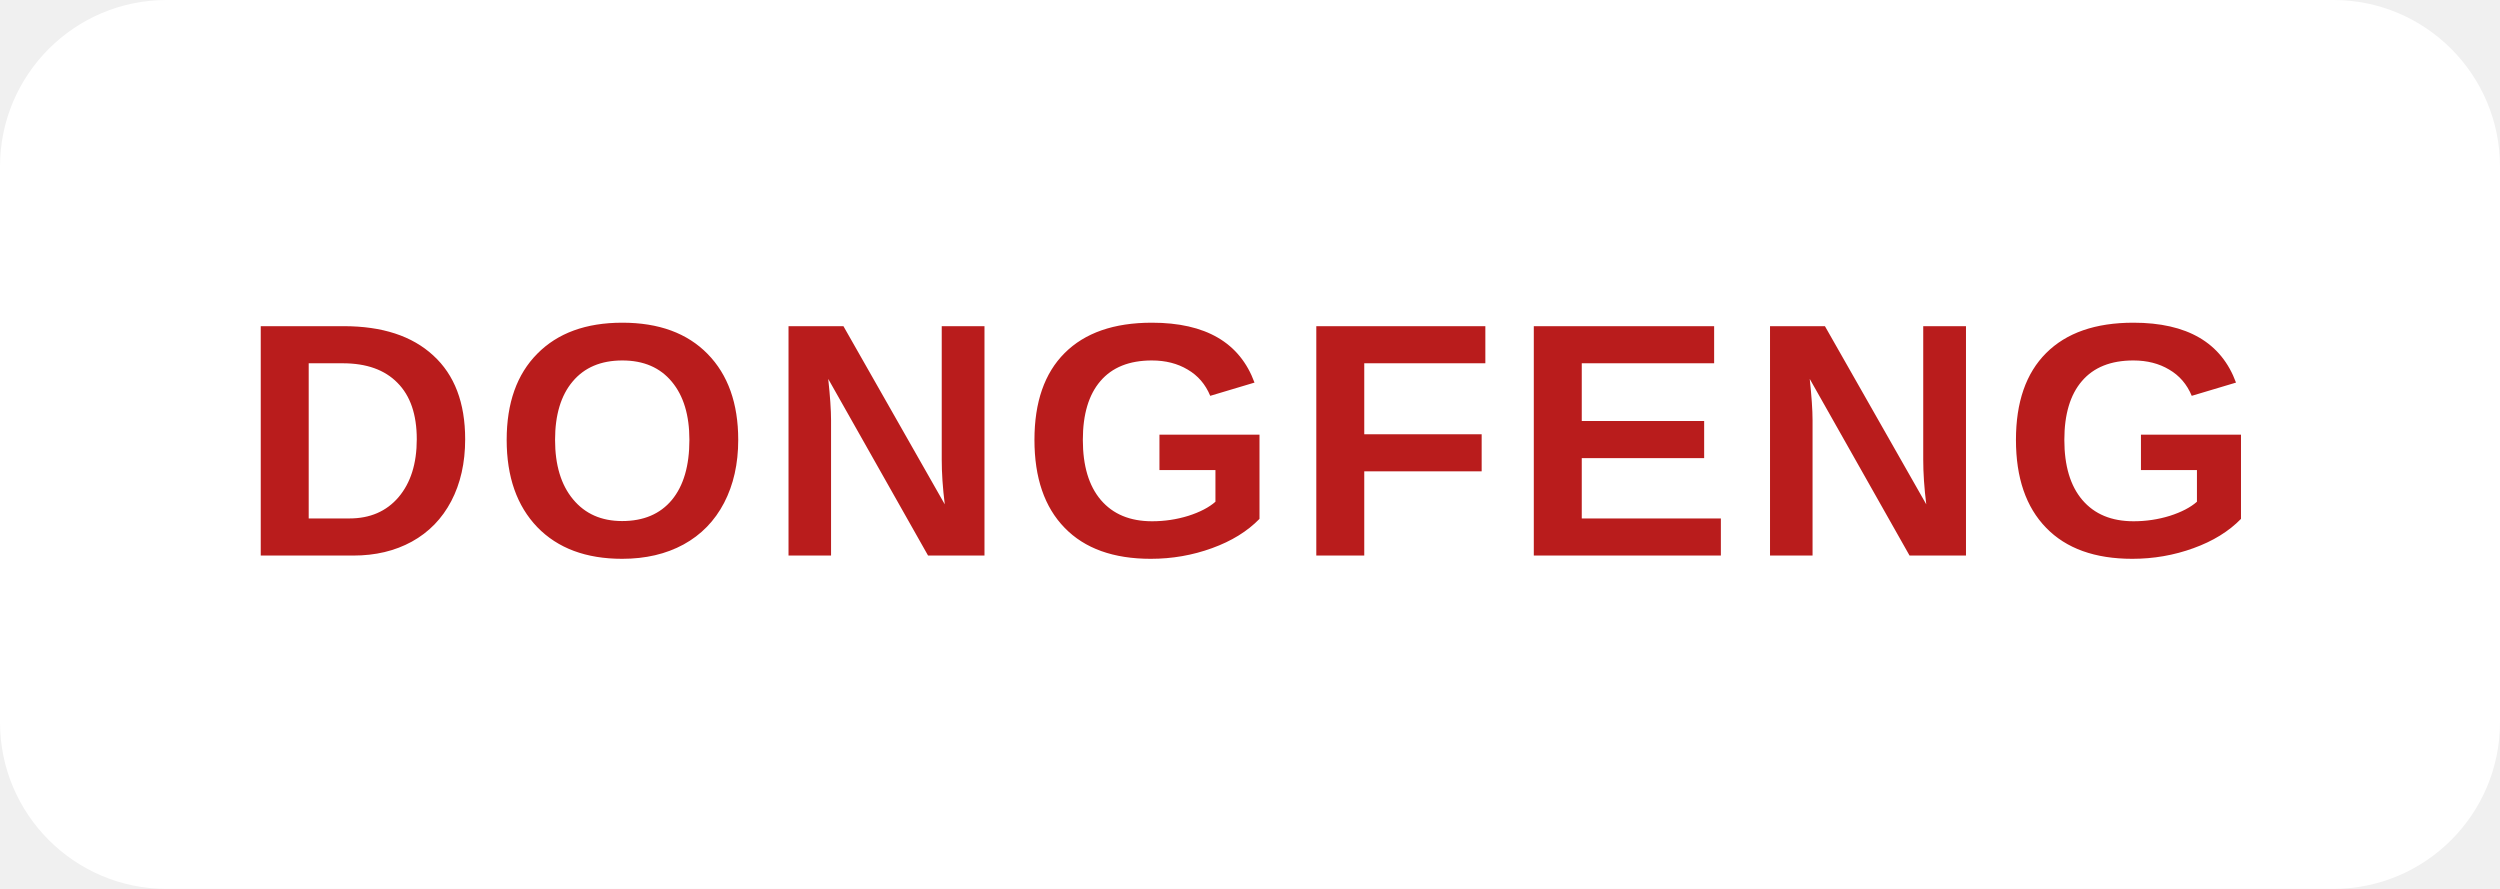
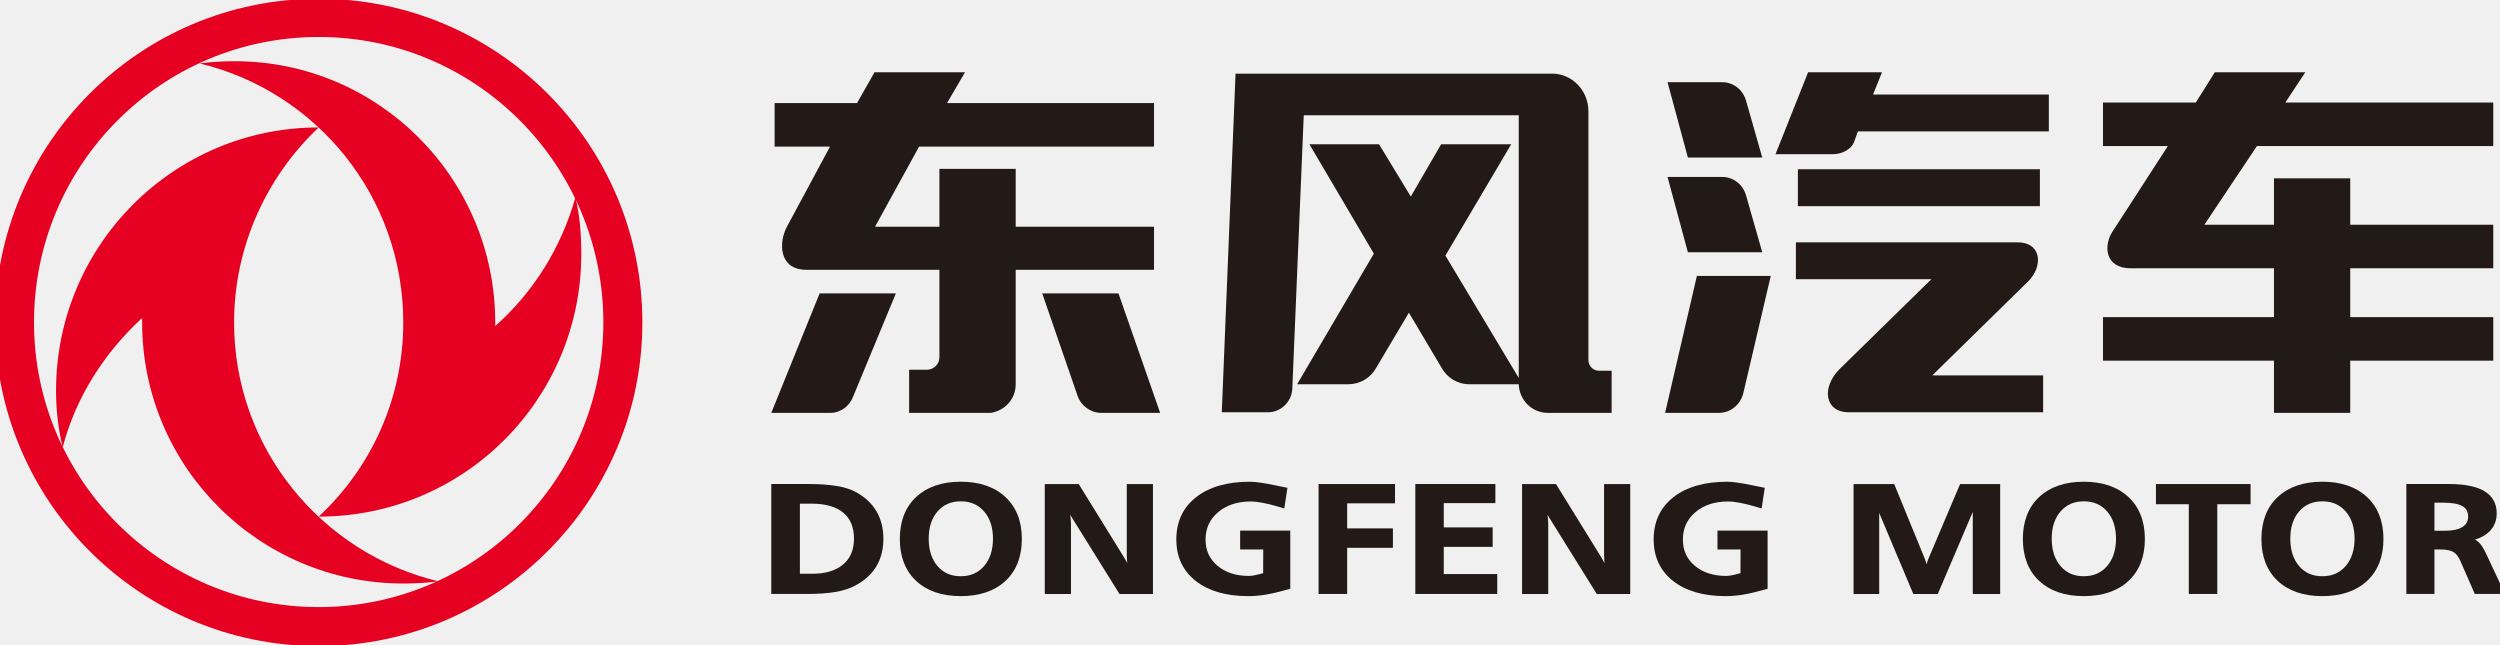
- <svg xmlns="http://www.w3.org/2000/svg" width="180" height="64" viewBox="0 0 180 64" role="img" aria-label="Dongfeng Motor logo">
-   <rect width="180" height="64" rx="12" fill="#fff" />
-   <text x="90" y="40" text-anchor="middle" font-family="Arial, sans-serif" font-size="24" font-weight="800" letter-spacing="1" fill="#b91c1c">DONGFENG</text>
+ <svg xmlns="http://www.w3.org/2000/svg" width="500" height="128.959" viewBox="0 0 132.292 34.12" version="1.1" id="svg1">
+   <defs id="defs1">
+     <clipPath id="clipPath60">
+       <path transform="translate(-357.1,-637.62)" d="M 0,841 H 595 V 0 H 0 Z" id="path27" />
+     </clipPath>
+     <clipPath id="clipPath58">
+       <path transform="translate(-372.25,-635.98)" d="M 0,841 H 595 V 0 H 0 Z" id="path26" />
+     </clipPath>
+     <clipPath id="clipPath56">
+       <path transform="translate(-363.91,-647.86)" d="M 0,841 H 595 V 0 H 0 Z" id="path25" />
+     </clipPath>
+     <clipPath id="clipPath54">
+       <path transform="translate(0,-2.5e-5)" d="M 0,841 H 595 V 0 H 0 Z" id="path24" />
+     </clipPath>
+     <clipPath id="clipPath52">
+       <path transform="translate(-351.57,-628.48)" d="M 0,841 H 595 V 0 H 0 Z" id="path23" />
+     </clipPath>
+     <clipPath id="clipPath50">
+       <path transform="translate(-357.1,-643.01)" d="M 0,841 H 595 V 0 H 0 Z" id="path22" />
+     </clipPath>
+     <clipPath id="clipPath48">
+       <path transform="translate(-388.01,-647.86)" d="M 0,841 H 595 V 0 H 0 Z" id="path21" />
+     </clipPath>
+     <clipPath id="clipPath46">
+       <path transform="translate(-300.69,-628.48)" d="M 0,841 H 595 V 0 H 0 Z" id="path20" />
+     </clipPath>
+     <clipPath id="clipPath44">
+       <path transform="translate(-316.11,-635.28)" d="M 0,841 H 595 V 0 H 0 Z" id="path19" />
+     </clipPath>
+     <clipPath id="clipPath42">
+       <path transform="translate(-322.48,-639.07)" d="M 0,841 H 595 V 0 H 0 Z" id="path18" />
+     </clipPath>
+     <clipPath id="clipPath40">
+       <path transform="translate(-347.2,-631.48)" d="M 0,841 H 595 V 0 H 0 Z" id="path17" />
+     </clipPath>
+     <clipPath id="clipPath38">
+       <path transform="translate(-397.88,-621.12)" d="M 0,841 H 595 V 0 H 0 Z" id="path16" />
+     </clipPath>
+     <clipPath id="clipPath36">
+       <path transform="translate(-388.98,-624.56)" d="M 0,841 H 595 V 0 H 0 Z" id="path15" />
+     </clipPath>
+     <clipPath id="clipPath34">
+       <path transform="translate(-379.51,-623.28)" d="M 0,841 H 595 V 0 H 0 Z" id="path14" />
+     </clipPath>
+     <clipPath id="clipPath32">
+       <path transform="translate(-375.4,-624.56)" d="M 0,841 H 595 V 0 H 0 Z" id="path13" />
+     </clipPath>
+     <clipPath id="clipPath30">
+       <path transform="translate(-366.55,-620.16)" d="M 0,841 H 595 V 0 H 0 Z" id="path12" />
+     </clipPath>
+     <clipPath id="clipPath28">
+       <path transform="translate(-354.55,-620.7)" d="M 0,841 H 595 V 0 H 0 Z" id="path11" />
+     </clipPath>
+     <clipPath id="clipPath26">
+       <path transform="translate(-348.1,-620.38)" d="M 0,841 H 595 V 0 H 0 Z" id="path10" />
+     </clipPath>
+     <clipPath id="clipPath24">
+       <path transform="translate(-338.97,-620.85)" d="M 0,841 H 595 V 0 H 0 Z" id="path9" />
+     </clipPath>
+     <clipPath id="clipPath22">
+       <path transform="translate(-331.84,-618.17)" d="M 0,841 H 595 V 0 H 0 Z" id="path8" />
+     </clipPath>
+     <clipPath id="clipPath20">
+       <path transform="translate(-327.38,-620.7)" d="M 0,841 H 595 V 0 H 0 Z" id="path7" />
+     </clipPath>
+     <clipPath id="clipPath18">
+       <path transform="translate(-320.93,-620.38)" d="M 0,841 H 595 V 0 H 0 Z" id="path6" />
+     </clipPath>
+     <clipPath id="clipPath16">
+       <path transform="translate(-311.47,-624.56)" d="M 0,841 H 595 V 0 H 0 Z" id="path5" />
+     </clipPath>
+     <clipPath id="clipPath14">
+       <path transform="translate(-305.48,-623.98)" d="M 0,841 H 595 V 0 H 0 Z" id="path4" />
+     </clipPath>
+     <clipPath id="clipPath6">
+       <path transform="translate(-258.72,-633.63)" d="M 0,841 H 595 V 0 H 0 Z" id="path3" />
+     </clipPath>
+     <clipPath id="clipPath4">
+       <path transform="translate(-274.93,-644.72)" d="M 0,841 H 595 V 0 H 0 Z" id="path2" />
+     </clipPath>
+     <clipPath id="clipPath2">
+       <path transform="translate(-274.93,-622.57)" d="M 0,841 H 595 V 0 H 0 Z" id="path1" />
+     </clipPath>
+   </defs>
+   <g id="layer1" transform="translate(-39.09098,-131.4009)">
+     <path transform="matrix(0.9296288,0,0,-0.9296288,55.95475,158.7377)" d="m 0,0 c 8.292,0 14.948,6.699 14.948,14.949 0,1.09 -0.083,2.218 -0.334,3.224 -0.796,-2.845 -2.388,-5.4 -4.566,-7.328 v 0.209 c 0,8.209 -6.656,14.867 -14.822,14.867 -0.711,0 -1.382,-0.043 -2.009,-0.125 C -0.125,24.204 4.815,18.216 4.815,11.054 4.815,6.699 2.972,2.764 0,0" clip-path="url(#clipPath2)" style="fill:#e60021;fill-rule:evenodd;stroke-width:10.027" id="path28" />
+     <path transform="matrix(0.9296288,0,0,-0.9296288,55.95475,138.1449)" d="m 0,0 c -8.249,0 -14.95,-6.699 -14.95,-14.99 0,-1.088 0.127,-2.179 0.377,-3.224 0.755,2.888 2.387,5.4 4.523,7.369 v -0.252 c 0,-8.207 6.657,-14.863 14.865,-14.863 0.67,0 1.34,0.039 2.009,0.123 -6.658,1.592 -11.64,7.58 -11.64,14.74 0,4.355 1.884,8.334 4.816,11.097" clip-path="url(#clipPath4)" style="fill:#e60021;fill-rule:evenodd;stroke-width:10.027" id="path29" />
+     <path transform="matrix(0.9296288,0,0,-0.9296288,40.89017,148.4611)" d="m 0,0 c 0,8.963 7.243,16.247 16.205,16.247 8.96,0 16.204,-7.284 16.204,-16.247 0,-8.92 -7.244,-16.205 -16.204,-16.205 C 7.243,-16.205 0,-8.92 0,0 m -2.22,0 c 0,-10.175 8.249,-18.425 18.425,-18.425 10.174,0 18.424,8.25 18.424,18.425 0,10.177 -8.25,18.425 -18.424,18.425 C 6.029,18.425 -2.22,10.177 -2.22,0" clip-path="url(#clipPath6)" style="fill:#e60021;fill-rule:evenodd;stroke-width:10.027" id="path30" />
+     <path transform="matrix(0.9296288,0,0,-0.9296288,84.36186,157.4291)" d="m 0,0 c -0.283,0.151 -0.648,0.266 -1.086,0.338 -0.432,0.072 -0.96,0.109 -1.565,0.109 h -2.144 v -6.258 h 2.034 c 0.63,0 1.173,0.038 1.615,0.113 0.449,0.078 0.827,0.2 1.124,0.362 0.532,0.281 0.938,0.647 1.206,1.092 0.267,0.445 0.403,0.974 0.403,1.572 0,0.598 -0.134,1.127 -0.398,1.573 C 0.926,-0.653 0.525,-0.284 0,0 m -0.087,-2.655 c 0,-0.64 -0.201,-1.123 -0.616,-1.476 -0.415,-0.352 -1.007,-0.53 -1.763,-0.53 h -0.7 v 3.991 h 0.66 c 0.786,0 1.394,-0.172 1.807,-0.512 0.406,-0.335 0.612,-0.83 0.612,-1.473" clip-path="url(#clipPath14)" style="fill:#231916;fill-rule:evenodd;stroke-width:10.027" id="path31" />
+     <path transform="matrix(0.9296288,0,0,-0.9296288,89.93093,156.8913)" d="m 0,0 c -1.067,0 -1.92,-0.293 -2.536,-0.867 -0.619,-0.577 -0.932,-1.382 -0.932,-2.392 0,-1.007 0.312,-1.81 0.93,-2.388 0.614,-0.574 1.468,-0.866 2.538,-0.866 1.073,0 1.929,0.292 2.546,0.866 0.618,0.578 0.932,1.381 0.932,2.388 0,1.004 -0.315,1.808 -0.937,2.388 C 1.921,-0.293 1.067,0 0,0 m -1.319,-1.689 c 0.336,0.385 0.767,0.572 1.319,0.572 0.554,0 0.988,-0.187 1.327,-0.574 0.336,-0.385 0.507,-0.907 0.507,-1.55 0,-0.648 -0.171,-1.173 -0.507,-1.561 C 0.988,-5.191 0.554,-5.38 0,-5.38 c -0.554,0 -0.987,0.188 -1.321,0.576 -0.334,0.386 -0.503,0.912 -0.503,1.563 0,0.646 0.169,1.169 0.505,1.552" clip-path="url(#clipPath16)" style="fill:#231916;fill-rule:evenodd;stroke-width:10.027" id="path32" />
+     <path transform="matrix(0.9296288,0,0,-0.9296288,98.71688,160.77)" d="m 0,0 c 0,-0.134 0.009,-0.291 0.027,-0.468 -0.043,0.091 -0.085,0.169 -0.124,0.236 l -2.64,4.272 h -1.931 v -6.258 h 1.49 V 1.81 c 0,0.099 -0.014,0.257 -0.042,0.484 0.029,-0.053 0.056,-0.1 0.083,-0.143 l 2.722,-4.369 H 1.489 V 4.04 H 0 Z" clip-path="url(#clipPath18)" style="fill:#231916;fill-rule:evenodd;stroke-width:10.027" id="path33" />
+     <path transform="matrix(0.9296288,0,0,-0.9296288,104.7155,160.4771)" d="M 0,0 H 1.314 L 1.31,-1.348 1.229,-1.37 c -0.322,-0.09 -0.567,-0.136 -0.73,-0.136 -0.736,0 -1.338,0.196 -1.792,0.582 -0.455,0.386 -0.676,0.872 -0.676,1.484 0,0.642 0.231,1.151 0.709,1.559 0.475,0.407 1.103,0.613 1.864,0.613 0.384,0 0.932,-0.106 1.63,-0.314 L 2.513,2.335 2.693,3.512 2.589,3.532 C 2.456,3.557 2.259,3.597 1.996,3.651 1.349,3.787 0.864,3.856 0.555,3.856 -0.73,3.856 -1.759,3.562 -2.501,2.981 -3.252,2.394 -3.633,1.584 -3.633,0.573 c 0,-0.995 0.373,-1.791 1.109,-2.368 0.728,-0.571 1.732,-0.861 2.984,-0.861 0.317,0 0.655,0.03 1.002,0.086 0.345,0.057 0.786,0.162 1.311,0.309 l 0.08,0.023 V 1.073 H 0 Z" clip-path="url(#clipPath20)" style="fill:#231916;fill-rule:evenodd;stroke-width:10.027" id="path34" />
+     <path transform="matrix(0.9296288,0,0,-0.9296288,108.8652,162.8314)" d="M 0,0 H 1.629 V 2.627 H 4.232 V 3.733 H 1.629 V 5.159 H 4.352 V 6.258 H 0 Z" clip-path="url(#clipPath22)" style="fill:#231916;fill-rule:evenodd;stroke-width:10.027" id="path35" />
+     <path transform="matrix(0.9296288,0,0,-0.9296288,115.4906,160.3389)" d="M 0,0 H 2.783 V 1.108 H 0 V 2.49 h 2.938 v 1.087 h -4.557 v -6.258 h 4.663 v 1.133 H 0 Z" clip-path="url(#clipPath24)" style="fill:#231916;fill-rule:evenodd;stroke-width:10.027" id="path36" />
+     <path transform="matrix(0.9296288,0,0,-0.9296288,123.9736,160.77)" d="m 0,0 c 0,-0.134 0.009,-0.291 0.026,-0.468 -0.043,0.091 -0.084,0.169 -0.123,0.236 L -2.738,4.04 h -1.93 v -6.258 h 1.489 V 1.81 c 0,0.099 -0.013,0.257 -0.041,0.484 0.029,-0.053 0.056,-0.1 0.083,-0.143 l 2.721,-4.369 H 1.489 V 4.04 H 0 Z" clip-path="url(#clipPath26)" style="fill:#231916;fill-rule:evenodd;stroke-width:10.027" id="path37" />
+     <path transform="matrix(0.9296288,0,0,-0.9296288,129.9741,160.4771)" d="M 0,0 H 1.314 L 1.309,-1.348 1.229,-1.37 C 0.907,-1.46 0.662,-1.506 0.5,-1.506 c -0.737,0 -1.34,0.196 -1.794,0.582 -0.454,0.386 -0.675,0.872 -0.675,1.484 0,0.641 0.231,1.151 0.708,1.559 0.476,0.407 1.103,0.613 1.865,0.613 0.384,0 0.932,-0.106 1.629,-0.314 l 0.28,-0.083 0.18,1.177 -0.104,0.02 C 2.456,3.557 2.259,3.597 1.997,3.651 1.349,3.787 0.863,3.856 0.554,3.856 -0.73,3.856 -1.759,3.562 -2.502,2.981 -3.252,2.394 -3.633,1.584 -3.633,0.573 c 0,-0.995 0.373,-1.79 1.108,-2.368 0.729,-0.571 1.732,-0.861 2.985,-0.861 0.317,0 0.655,0.03 1.002,0.086 0.345,0.057 0.786,0.162 1.311,0.309 l 0.08,0.023 V 1.073 H 0 Z" clip-path="url(#clipPath28)" style="fill:#231916;fill-rule:evenodd;stroke-width:10.027" id="path38" />
+     <path transform="matrix(0.9296288,0,0,-0.9296288,141.1333,160.9751)" d="m 0,0 c -0.039,-0.091 -0.073,-0.196 -0.101,-0.315 -0.029,0.117 -0.061,0.221 -0.097,0.313 L -1.944,4.26 h -2.313 v -6.257 h 1.459 v 4.573 c -10e-4,0.013 -10e-4,0.029 -0.003,0.047 l 1.944,-4.62 H 0.538 L 2.53,2.677 C 2.53,2.644 2.529,2.611 2.529,2.578 V -1.997 H 4.088 V 4.26 H 1.807 Z" clip-path="url(#clipPath30)" style="fill:#231916;fill-rule:evenodd;stroke-width:10.027" id="path39" />
+     <path transform="matrix(0.9296288,0,0,-0.9296288,149.3583,156.8913)" d="m 0,0 c -1.067,0 -1.92,-0.293 -2.536,-0.867 -0.619,-0.577 -0.932,-1.382 -0.932,-2.392 0,-1.007 0.312,-1.811 0.928,-2.388 0.616,-0.574 1.469,-0.866 2.54,-0.866 1.073,0 1.93,0.292 2.546,0.866 0.618,0.577 0.932,1.381 0.932,2.388 0,1.004 -0.316,1.808 -0.937,2.388 C 1.921,-0.293 1.066,0 0,0 m -1.319,-1.689 c 0.335,0.385 0.766,0.572 1.319,0.572 0.554,0 0.988,-0.187 1.327,-0.574 0.336,-0.386 0.507,-0.907 0.507,-1.55 0,-0.648 -0.171,-1.172 -0.507,-1.561 C 0.988,-5.191 0.554,-5.38 0,-5.38 c -0.556,0 -0.988,0.188 -1.321,0.576 -0.335,0.387 -0.504,0.912 -0.504,1.563 0,0.646 0.17,1.168 0.506,1.552" clip-path="url(#clipPath32)" style="fill:#231916;fill-rule:evenodd;stroke-width:10.027" id="path40" />
+     <path transform="matrix(0.9296288,0,0,-0.9296288,153.1765,158.0833)" d="M 0,0 H 1.87 V -5.108 H 3.492 V 0 H 5.387 V 1.15 H 0 Z" clip-path="url(#clipPath34)" style="fill:#231916;fill-rule:evenodd;stroke-width:10.027" id="path41" />
+     <path transform="matrix(0.9296288,0,0,-0.9296288,161.982,156.8913)" d="m 0,0 c -1.067,0 -1.921,-0.293 -2.536,-0.867 -0.618,-0.577 -0.932,-1.382 -0.932,-2.392 0,-1.007 0.312,-1.811 0.929,-2.388 0.615,-0.574 1.468,-0.866 2.539,-0.866 1.073,0 1.93,0.292 2.546,0.866 0.618,0.577 0.932,1.381 0.932,2.388 0,1.004 -0.316,1.808 -0.937,2.388 C 1.921,-0.293 1.067,0 0,0 m -1.319,-1.689 c 0.335,0.385 0.767,0.572 1.319,0.572 0.554,0 0.988,-0.187 1.327,-0.574 0.336,-0.386 0.507,-0.907 0.507,-1.55 0,-0.648 -0.171,-1.172 -0.507,-1.561 C 0.988,-5.191 0.554,-5.38 0,-5.38 c -0.555,0 -0.988,0.188 -1.321,0.576 -0.334,0.387 -0.503,0.912 -0.503,1.563 0,0.646 0.17,1.168 0.505,1.552" clip-path="url(#clipPath36)" style="fill:#231916;fill-rule:evenodd;stroke-width:10.027" id="path42" />
+     <path transform="matrix(0.9296288,0,0,-0.9296288,170.2518,160.09)" d="m 0,0 c -0.06,0.055 -0.128,0.103 -0.205,0.146 0.337,0.101 0.611,0.254 0.816,0.457 0.277,0.274 0.418,0.624 0.418,1.04 0,0.558 -0.237,0.982 -0.704,1.261 -0.448,0.269 -1.123,0.405 -2.005,0.405 h -2.434 v -6.258 h 1.599 v 2.532 h 0.33 c 0.332,0 0.582,-0.047 0.746,-0.14 0.157,-0.09 0.289,-0.259 0.393,-0.499 l 0.829,-1.893 H 1.501 L 0.443,-0.693 C 0.283,-0.352 0.138,-0.125 0,0 m -2.515,2.248 h 0.504 c 0.505,0 0.875,-0.069 1.102,-0.203 0.211,-0.126 0.313,-0.319 0.313,-0.592 0,-0.255 -0.104,-0.446 -0.319,-0.584 -0.227,-0.147 -0.56,-0.22 -0.99,-0.22 h -0.61 z" clip-path="url(#clipPath38)" style="fill:#231916;fill-rule:evenodd;stroke-width:10.027" id="path43" />
+     <path transform="matrix(0.9296288,0,0,-0.9296288,123.145,150.4568)" d="m 0,0 v 14.158 c 0,1.183 -0.917,2.149 -2.074,2.149 H -20.086 L -20.87,-2.97 h 2.616 c 0.781,0 1.402,0.632 1.402,1.431 l 0.648,15.478 H -3.965 V -1.018 l -4.176,6.969 3.745,6.334 h -3.989 l -1.726,-2.974 -1.806,2.974 h -3.964 l 3.667,-6.223 -4.368,-7.438 h 2.884 c 0.702,0 1.295,0.358 1.619,0.939 l 1.86,3.137 1.862,-3.137 c 0.321,-0.581 0.913,-0.939 1.591,-0.939 h 2.801 c 0.028,-0.908 0.756,-1.626 1.646,-1.626 h 3.641 v 2.398 H 0.593 C 0.27,-0.604 0,-0.33 0,0" clip-path="url(#clipPath40)" style="fill:#231916;fill-rule:evenodd;stroke-width:10.027" id="path44" />
+     <path transform="matrix(0.9296288,0,0,-0.9296288,100.1582,143.3979)" d="m 0,0 h -7.874 v 3.294 h -4.342 V 0 h -3.665 l 2.507,4.559 H 0 V 7.04 h -11.782 l 1.023,1.752 h -5.149 L -16.905,7.04 h -4.692 V 4.559 h 3.153 L -20.896,0 c -0.486,-0.915 -0.459,-2.451 1.105,-2.451 h 7.575 v -4.987 c 0,-0.378 -0.321,-0.702 -0.701,-0.702 h -1.023 v -2.455 h 4.665 c 0.808,0.137 1.401,0.811 1.401,1.62 v 6.524 H 0 Z" clip-path="url(#clipPath42)" style="fill:#231916;fill-rule:evenodd;stroke-width:10.027" id="path45" />
+     <path transform="matrix(0.9296288,0,0,-0.9296288,94.24232,146.9272)" d="m 0,0 2.021,-5.855 c 0.19,-0.535 0.73,-0.943 1.323,-0.943 H 6.711 L 4.341,0 Z" clip-path="url(#clipPath44)" style="fill:#231916;fill-rule:evenodd;stroke-width:10.027" id="path46" />
+     <path transform="matrix(0.9296288,0,0,-0.9296288,79.90529,153.247)" d="M 0,0 H 3.372 C 3.963,0 4.477,0.408 4.666,0.944 L 7.091,6.798 H 2.751 Z" clip-path="url(#clipPath46)" style="fill:#231916;fill-rule:evenodd;stroke-width:10.027" id="path47" />
+     <path transform="matrix(0.9296288,0,0,-0.9296288,161.0796,135.2246)" d="m 0,0 h -5.151 l -1.08,-1.722 h -5.285 v -2.479 h 3.693 l -3.073,-4.748 c -0.648,-0.89 -0.512,-2.209 0.945,-2.209 h 8.169 v -2.781 h -9.734 v -2.479 h 9.734 v -2.969 h 4.34 v 2.969 H 10.7 v 2.479 H 2.558 v 2.781 H 10.7 V -8.68 H 2.558 v 2.644 h -4.34 V -8.68 h -3.964 l 2.993,4.479 H 10.7 v 2.479 H -1.135 Z" clip-path="url(#clipPath48)" style="fill:#231916;fill-rule:evenodd;stroke-width:10.027" id="path48" />
+     <path transform="matrix(0.9296288,0,0,-0.9296288,132.3437,139.7356)" d="M 0,0 -0.915,3.211 C -1.08,3.829 -1.618,4.288 -2.292,4.288 h -3.1 L -4.233,0 Z" clip-path="url(#clipPath50)" style="fill:#231916;fill-rule:evenodd;stroke-width:10.027" id="path49" />
+     <path transform="matrix(0.9296288,0,0,-0.9296288,127.2034,153.247)" d="M 0,0 H 3.076 C 3.748,0 4.287,0.487 4.448,1.107 L 6.014,7.794 H 1.809 Z" clip-path="url(#clipPath52)" style="fill:#231916;fill-rule:evenodd;stroke-width:10.027" id="path50" />
+     <path transform="matrix(0.9296288,0,0,-0.9296288,-199.6232,737.4943)" d="m 372.9,642.34 h -13.776 v -2.102 H 372.9 Z" clip-path="url(#clipPath54)" style="fill:#231916;fill-rule:evenodd;stroke-width:10.027" id="path51" />
+     <path transform="matrix(0.9296288,0,0,-0.9296288,138.6793,135.2246)" d="M 0,0 H -4.205 L -6.06,-4.664 h 3.261 c 0.541,0 1.107,0.296 1.242,0.783 l 0.187,0.515 H 9.498 v 2.1 H -0.507 Z" clip-path="url(#clipPath56)" style="fill:#231916;fill-rule:evenodd;stroke-width:10.027" id="path52" />
+     <path transform="matrix(0.9296288,0,0,-0.9296288,146.4293,146.2762)" d="M 0,0 C 0.809,0.807 0.809,2.209 -0.648,2.209 H -13.237 V 0.107 h 7.71 l -5.229,-5.121 c -1.026,-1.028 -0.863,-2.452 0.537,-2.452 H 0.837 v 2.1 h -6.31 z" clip-path="url(#clipPath58)" style="fill:#231916;fill-rule:evenodd;stroke-width:10.027" id="path53" />
+     <path transform="matrix(0.9296288,0,0,-0.9296288,132.3437,144.7481)" d="M 0,0 -0.915,3.209 C -1.08,3.831 -1.618,4.287 -2.292,4.287 h -3.1 L -4.233,0 Z" clip-path="url(#clipPath60)" style="fill:#231916;fill-rule:evenodd;stroke-width:10.027" id="path54" />
+   </g>
</svg>
